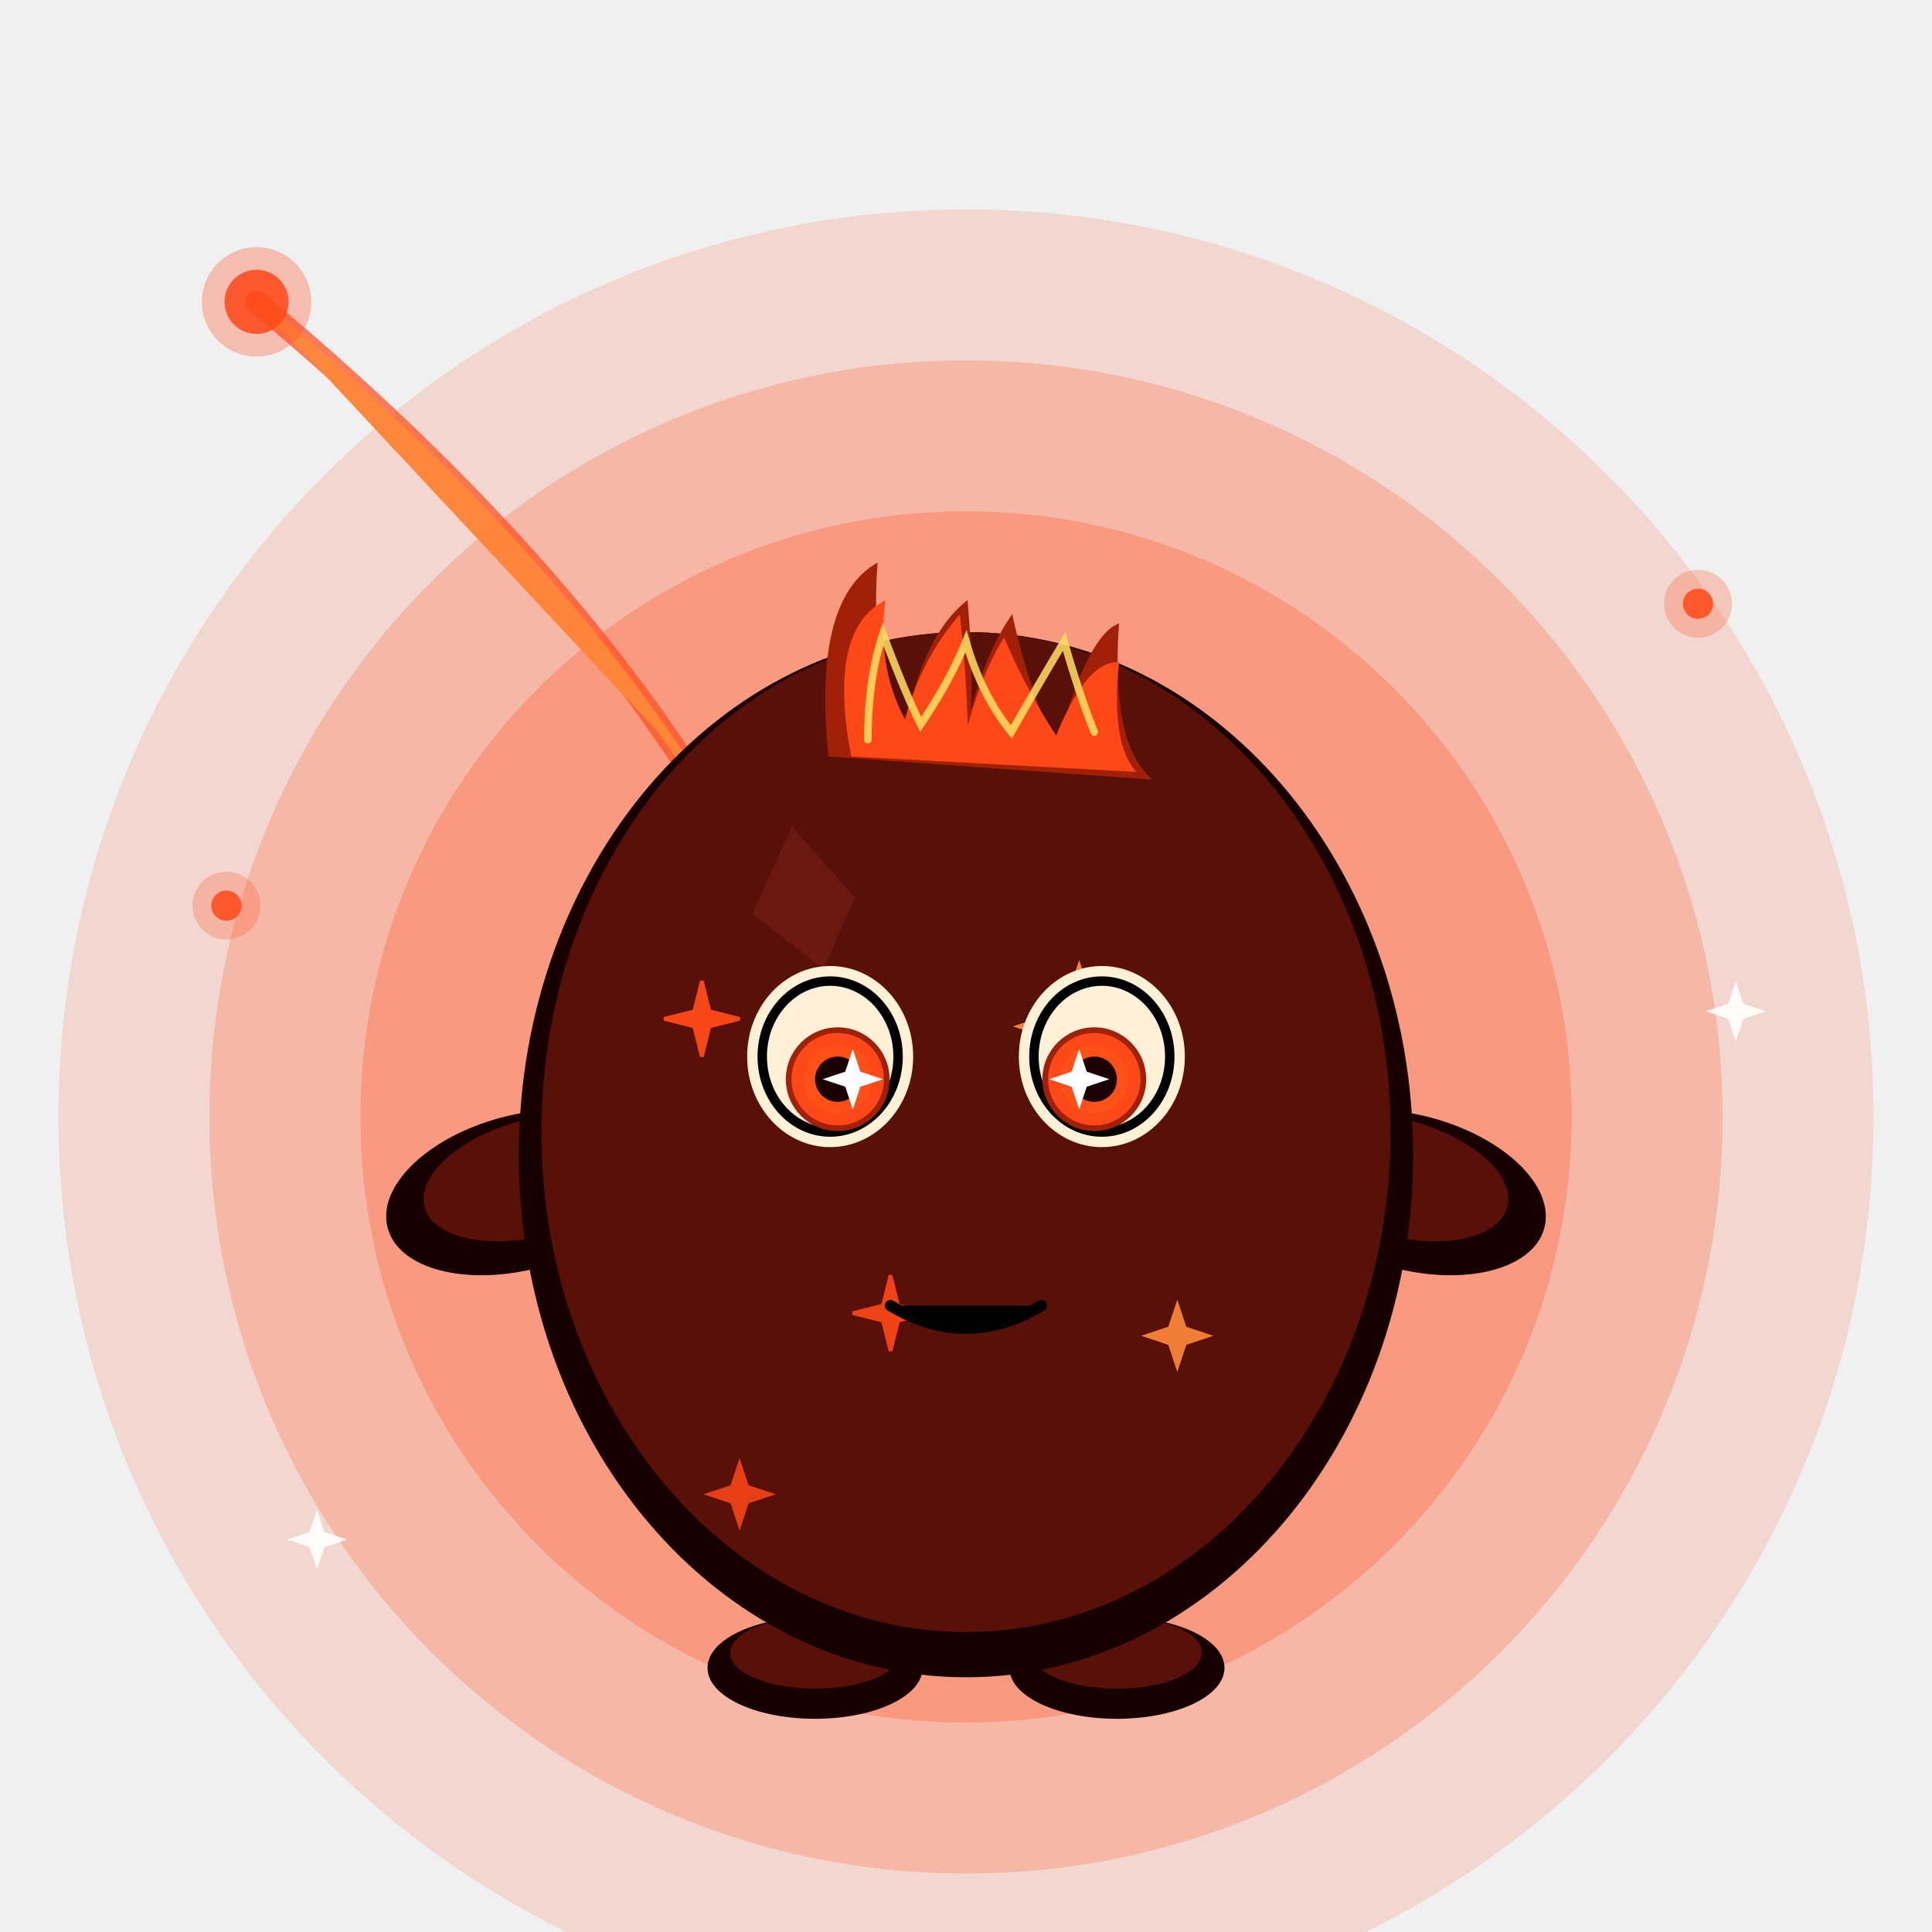
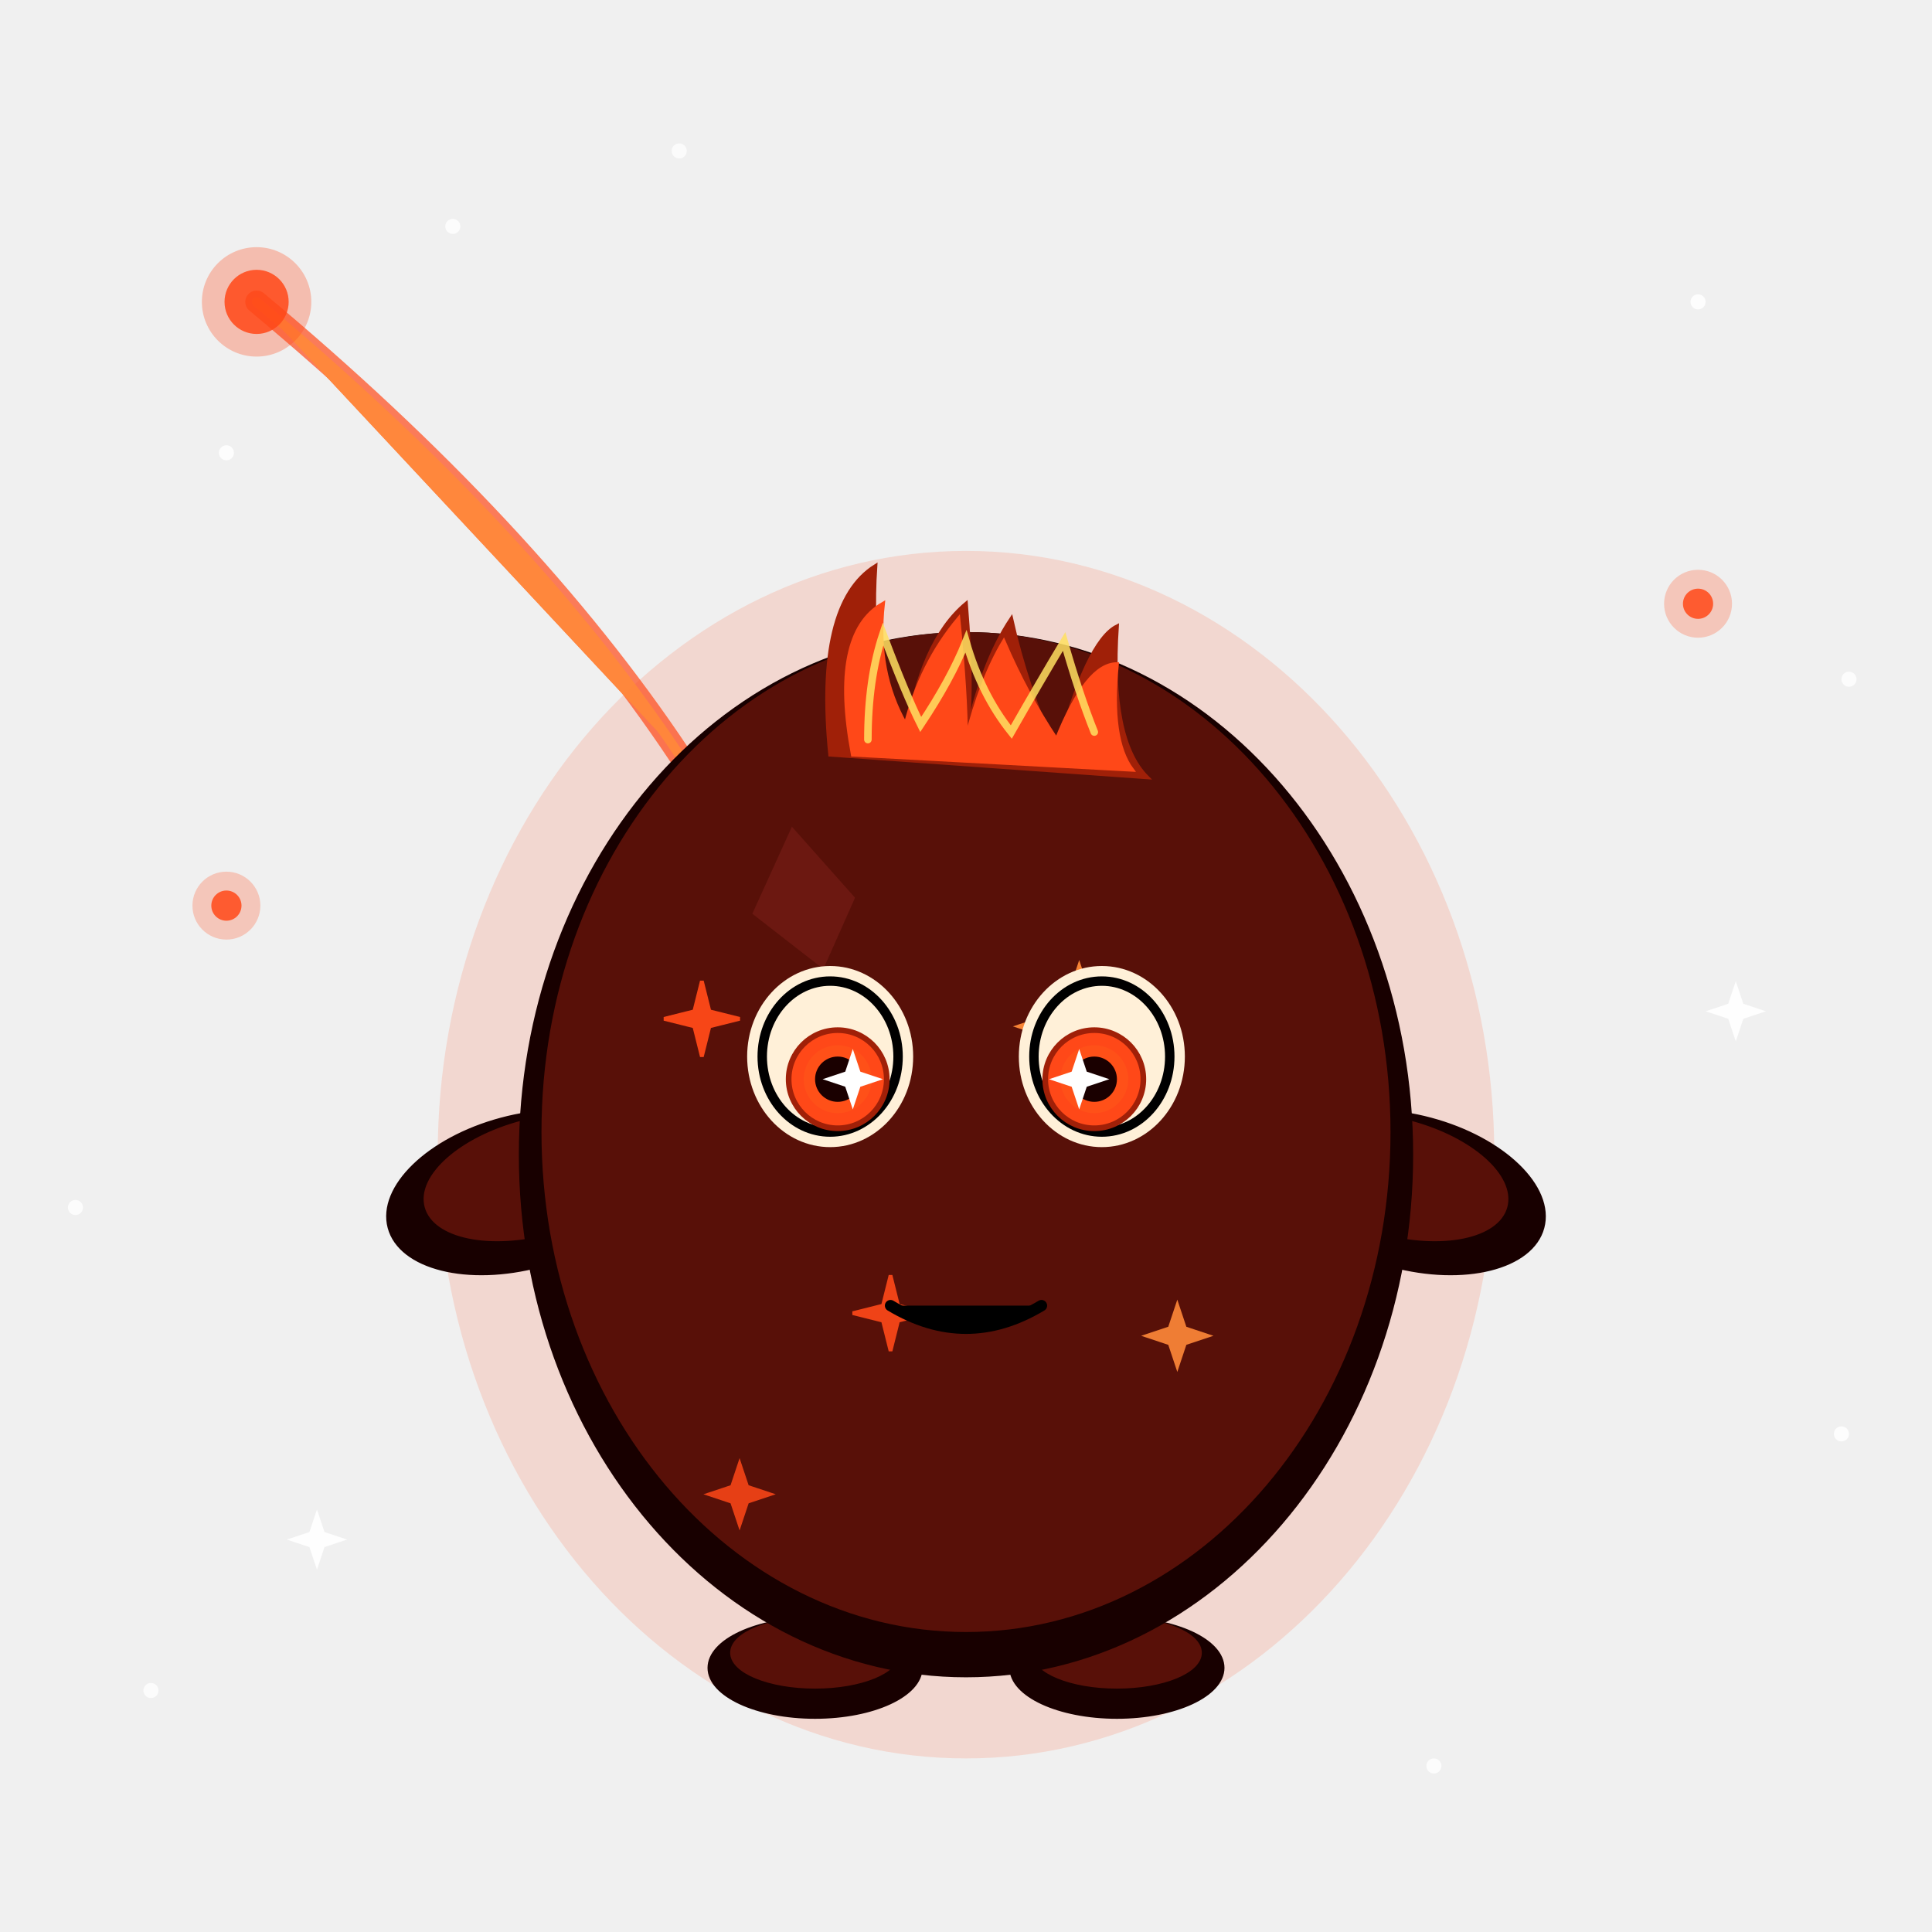
<svg xmlns="http://www.w3.org/2000/svg" viewBox="0 0 512 512" width="512" height="512">
  <style>
    .body-base       { fill: #581008; }
    .body-base       { stroke: #581008; }
    .body-shadow     { fill: #180000; }
    .body-shadow     { stroke: #180000; }
    .body-highlight  { fill: #80201a; }
    .body-highlight  { stroke: #80201a; }
    .body-stroke     { fill: #000000; }
    .body-stroke     { stroke: #000000; }
    .accent-base     { fill: #ff4818; }
    .accent-base     { stroke: #ff4818; }
    .accent-shadow   { fill: #a02008; }
    .accent-shadow   { stroke: #a02008; }
    .accent-highlight{ fill: #ff8838; }
    .accent-highlight{ stroke: #ff8838; }
    .eye-iris        { fill: #ff5018; }
    .eye-pupil       { fill: #1a0000; }
    .eye-highlight   { fill: #ffe8a0; }
    .eye-sclera      { fill: #fff0d8; }
    .mouth-interior  { fill: #2a0000; }
  </style>
-   <circle cx="256" cy="296" r="240" class="accent-base" opacity="0.15" />
-   <circle cx="256" cy="296" r="200" class="accent-base" opacity="0.22" />
-   <circle cx="256" cy="296" r="160" class="accent-base" opacity="0.28" />
+   <circle cx="60" cy="120" r="2" fill="#ffffff" opacity="0.85" />
+   <circle cx="120" cy="60" r="2" fill="#ffffff" opacity="0.8" />
+   <circle cx="450" cy="80" r="2" fill="#ffffff" opacity="0.85" />
+   <circle cx="490" cy="180" r="2" fill="#ffffff" opacity="0.8" />
+   <circle cx="20" cy="320" r="2" fill="#ffffff" opacity="0.8" />
+   <circle cx="488" cy="380" r="2" fill="#ffffff" opacity="0.85" />
+   <circle cx="40" cy="448" r="2" fill="#ffffff" opacity="0.8" />
+   <circle cx="180" cy="40" r="2" fill="#ffffff" opacity="0.75" />
+   <circle cx="380" cy="468" r="2" fill="#ffffff" opacity="0.8" />
+   <ellipse cx="256" cy="306" rx="140" ry="160" fill="#ff4818" opacity="0.15" />
  <path d="M68,80 Q140,140 180,200" class="accent-base" fill="none" stroke-width="6" stroke-linecap="round" opacity="0.7" />
  <path d="M68,80 Q140,140 180,200" class="accent-highlight" fill="none" stroke-width="2.5" stroke-linecap="round" opacity="0.9" />
  <circle cx="68" cy="80" r="8" class="accent-base" opacity="0.85" />
  <circle cx="68" cy="80" r="14" class="accent-base" opacity="0.3" />
  <ellipse cx="216" cy="442" rx="28" ry="13" class="body-shadow" />
  <ellipse cx="296" cy="442" rx="28" ry="13" class="body-shadow" />
  <ellipse cx="216" cy="438" rx="22" ry="9" class="body-base" />
  <ellipse cx="296" cy="438" rx="22" ry="9" class="body-base" />
  <ellipse cx="138" cy="316" rx="36" ry="20" class="body-shadow" transform="rotate(-15 138 316)" />
  <ellipse cx="142" cy="312" rx="30" ry="15" class="body-base" transform="rotate(-15 142 312)" />
  <ellipse cx="374" cy="316" rx="36" ry="20" class="body-shadow" transform="rotate(15 374 316)" />
  <ellipse cx="370" cy="312" rx="30" ry="15" class="body-base" transform="rotate(15 370 312)" />
  <ellipse cx="256" cy="306" rx="118" ry="138" class="body-shadow" />
  <ellipse cx="256" cy="300" rx="112" ry="132" class="body-base" />
  <path d="M210,220 L226,238 L218,256 L200,242 Z" class="body-highlight" opacity="0.5" />
  <path d="M186,260 L188,268 L196,270 L188,272 L186,280 L184,272 L176,270 L184,268 Z" class="accent-base" opacity="0.95" />
  <path d="M286,256 L290,268 L302,272 L290,276 L286,288 L282,276 L270,272 L282,268 Z" class="accent-highlight" opacity="0.95" />
  <path d="M236,338 L238,346 L246,348 L238,350 L236,358 L234,350 L226,348 L234,346 Z" class="accent-base" opacity="0.9" />
  <path d="M312,346 L314,352 L320,354 L314,356 L312,362 L310,356 L304,354 L310,352 Z" class="accent-highlight" opacity="0.9" />
  <path d="M196,388 L198,394 L204,396 L198,398 L196,404 L194,398 L188,396 L194,394 Z" class="accent-base" opacity="0.85" />
  <path d="M220,200 Q216,160 232,150 Q230,180 240,196 Q244,170 256,160 Q258,184 256,196 Q260,176 268,164 Q272,182 280,200 Q288,170 296,166 Q294,196 304,206 Z" class="accent-shadow" />
  <path d="M226,200 Q220,168 234,160 Q232,178 240,192 Q244,176 254,164 Q256,184 256,196 Q260,180 266,170 Q272,184 280,196 Q288,176 296,176 Q294,196 300,204 Z" class="accent-base" />
  <path d="M230,196 Q230,180 234,168 Q240,184 244,192 Q252,180 256,170 Q260,184 268,194 Q276,180 282,170 Q286,184 290,194" fill="none" stroke="#ffe060" stroke-width="2" stroke-linecap="round" opacity="0.85" />
  <ellipse cx="220" cy="280" rx="22" ry="24" class="eye-sclera" stroke="none" />
  <ellipse cx="220" cy="280" rx="18" ry="20" fill="none" stroke="#000000" stroke-width="2.5" />
  <circle cx="222" cy="286" r="13" class="accent-base" />
  <circle cx="222" cy="286" r="13" fill="none" stroke="#a02008" stroke-width="1.5" />
  <circle cx="222" cy="286" r="9" class="eye-iris" />
  <circle cx="222" cy="286" r="6" class="eye-pupil" />
  <path d="M226,278 L228,284 L234,286 L228,288 L226,294 L224,288 L218,286 L224,284 Z" fill="#ffffff" stroke="none" />
  <ellipse cx="292" cy="280" rx="22" ry="24" class="eye-sclera" stroke="none" />
  <ellipse cx="292" cy="280" rx="18" ry="20" fill="none" stroke="#000000" stroke-width="2.5" />
  <circle cx="290" cy="286" r="13" class="accent-base" />
  <circle cx="290" cy="286" r="13" fill="none" stroke="#a02008" stroke-width="1.5" />
  <circle cx="290" cy="286" r="9" class="eye-iris" />
  <circle cx="290" cy="286" r="6" class="eye-pupil" />
  <path d="M286,278 L284,284 L278,286 L284,288 L286,294 L288,288 L294,286 L288,284 Z" fill="#ffffff" stroke="none" />
  <path d="M236,346 Q256,358 276,346" class="body-stroke" fill="none" stroke-width="3" stroke-linecap="round" />
  <circle cx="60" cy="240" r="4" fill="#ff4818" opacity="0.85" />
  <circle cx="60" cy="240" r="9" fill="#ff4818" opacity="0.25" />
  <circle cx="450" cy="160" r="4" fill="#ff4818" opacity="0.85" />
  <circle cx="450" cy="160" r="9" fill="#ff4818" opacity="0.25" />
  <path d="M460,260 L462,266 L468,268 L462,270 L460,276 L458,270 L452,268 L458,266 Z" fill="#ffffff" opacity="0.9" />
  <path d="M84,400 L86,406 L92,408 L86,410 L84,416 L82,410 L76,408 L82,406 Z" fill="#ffffff" opacity="0.9" />
</svg>
